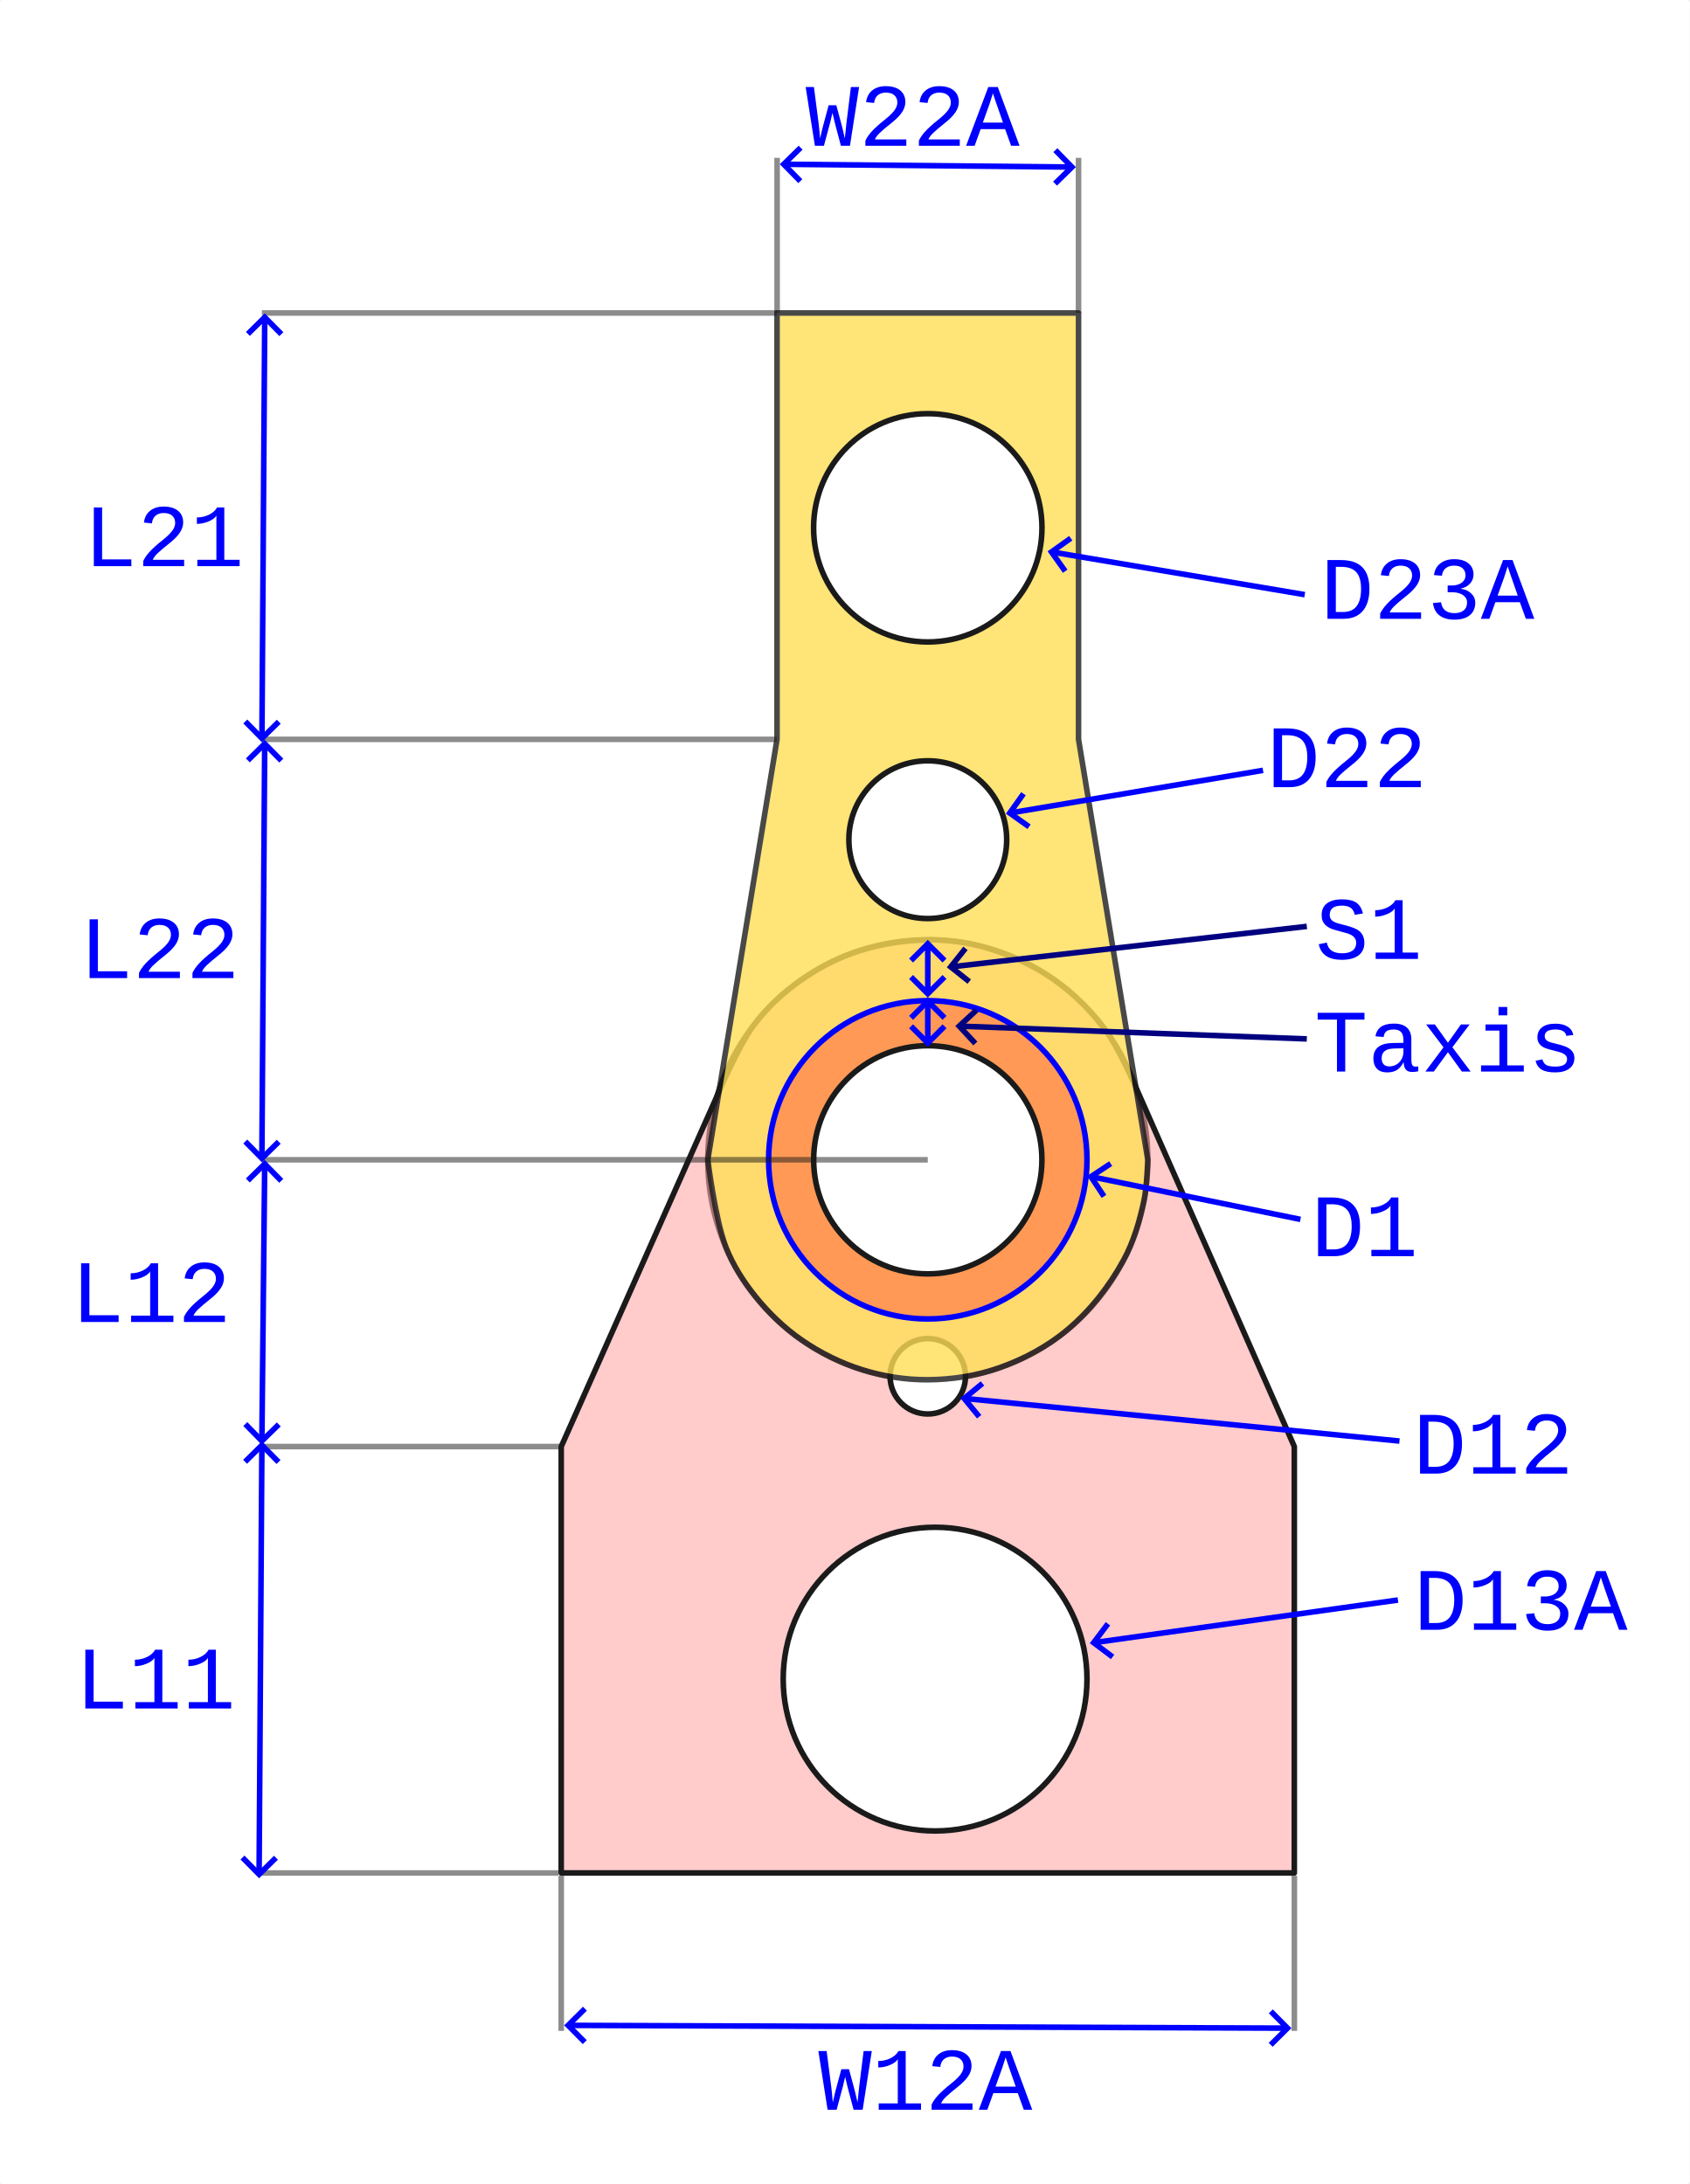
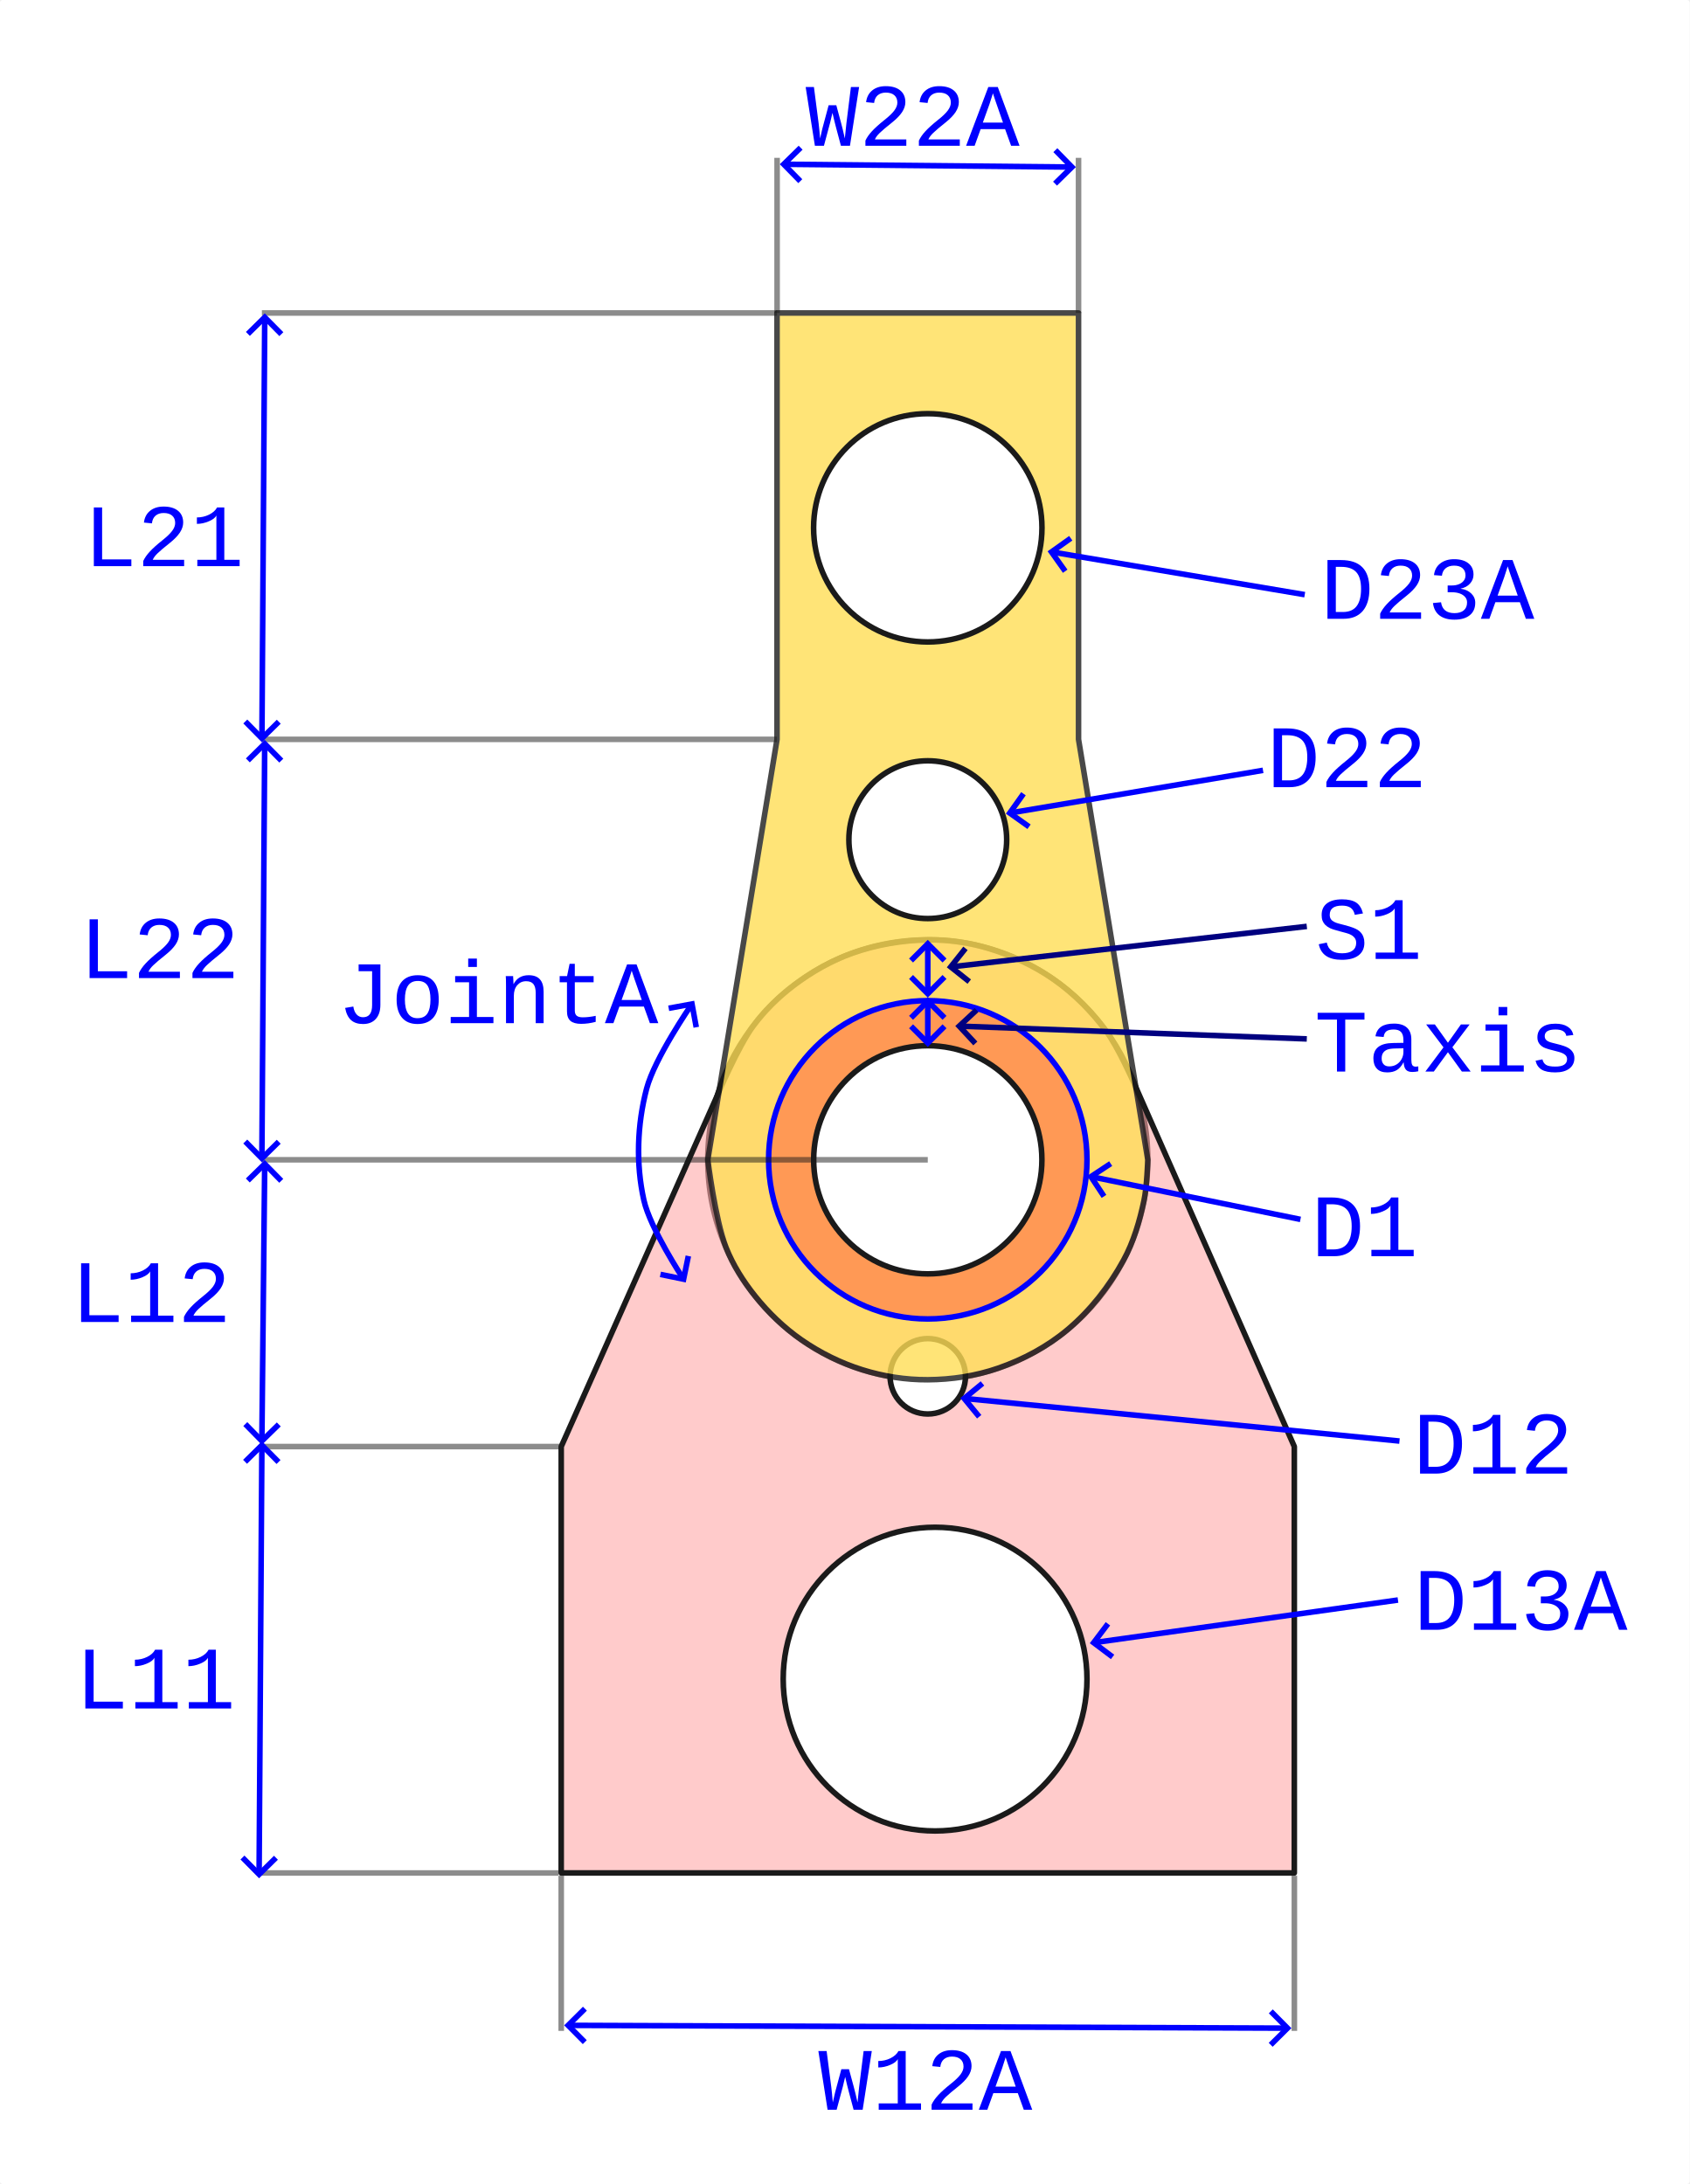
<svg xmlns="http://www.w3.org/2000/svg" width="303.356" height="392.204" viewBox="0 0 80.263 103.771" version="1.1" id="svg1">
  <defs id="defs1">
+     <rect x="2.5" y="274" width="81.5" height="62" id="rect23" />
    <rect x="464.412" y="128.876" width="49.568" height="37.087" id="rect21" />
    <rect x="459.576" y="198.271" width="48.303" height="49.09" id="rect20" />
    <rect x="458.311" y="304.264" width="59.481" height="38.135" id="rect12" />
    <rect x="452.973" y="366.039" width="66.345" height="45.805" id="rect7" />
    <rect x="411.794" y="431.621" width="74.733" height="44.992" id="rect18" />
    <rect x="432.384" y="430.096" width="50.33" height="35.841" id="rect17" />
    <rect x="431.621" y="392.729" width="134.214" height="76.258" id="rect16" />
    <rect x="431.621" y="512.455" width="64.819" height="50.33" id="rect15" />
    <rect x="362.226" y="118.2" width="60.625" height="39.654" id="rect14" />
    <rect x="254.321" y="465.937" width="63.676" height="40.417" id="rect13" />
    <rect x="365.658" y="292.45" width="64.438" height="42.323" id="rect11" />
    <rect x="354.982" y="231.443" width="49.186" height="28.597" id="rect10" />
    <rect x="361.282" y="221.622" width="71.987" height="51.227" id="rect9" />
    <marker style="overflow:visible" id="ArrowWide" refX="0" refY="0" orient="auto-start-reverse" markerWidth="1" markerHeight="1" viewBox="0 0 1 1" preserveAspectRatio="xMidYMid">
      <path style="fill:none;stroke:context-stroke;stroke-width:1;stroke-linecap:butt" d="M 3,-3 0,0 3,3" transform="rotate(180,0.125,0)" id="path7" />
    </marker>
    <marker style="overflow:visible" id="ArrowWide-9" refX="0" refY="0" orient="auto-start-reverse" markerWidth="1" markerHeight="1" viewBox="0 0 1 1" preserveAspectRatio="xMidYMid">
      <path style="fill:none;stroke:context-stroke;stroke-width:1;stroke-linecap:butt" d="M 3,-3 0,0 3,3" transform="rotate(180,0.125,0)" id="path7-2" />
    </marker>
    <marker style="overflow:visible" id="ArrowWide-9-1" refX="0" refY="0" orient="auto-start-reverse" markerWidth="1" markerHeight="1" viewBox="0 0 1 1" preserveAspectRatio="xMidYMid">
      <path style="fill:none;stroke:context-stroke;stroke-width:1;stroke-linecap:butt" d="M 3,-3 0,0 3,3" transform="rotate(180,0.125,0)" id="path7-2-2" />
    </marker>
    <marker style="overflow:visible" id="ArrowWide-9-7" refX="0" refY="0" orient="auto-start-reverse" markerWidth="1" markerHeight="1" viewBox="0 0 1 1" preserveAspectRatio="xMidYMid">
      <path style="fill:none;stroke:context-stroke;stroke-width:1;stroke-linecap:butt" d="M 3,-3 0,0 3,3" transform="rotate(180,0.125,0)" id="path7-2-8" />
    </marker>
    <marker style="overflow:visible" id="ArrowWide-5" refX="0" refY="0" orient="auto-start-reverse" markerWidth="1" markerHeight="1" viewBox="0 0 1 1" preserveAspectRatio="xMidYMid">
      <path style="fill:none;stroke:context-stroke;stroke-width:1;stroke-linecap:butt" d="M 3,-3 0,0 3,3" transform="rotate(180,0.125,0)" id="path7-5" />
    </marker>
    <marker style="overflow:visible" id="ArrowWide-5-9" refX="0" refY="0" orient="auto-start-reverse" markerWidth="1" markerHeight="1" viewBox="0 0 1 1" preserveAspectRatio="xMidYMid">
      <path style="fill:none;stroke:context-stroke;stroke-width:1;stroke-linecap:butt" d="M 3,-3 0,0 3,3" transform="rotate(180,0.125,0)" id="path7-5-3" />
    </marker>
    <marker style="overflow:visible" id="ArrowWide-4" refX="0" refY="0" orient="auto-start-reverse" markerWidth="1" markerHeight="1" viewBox="0 0 1 1" preserveAspectRatio="xMidYMid">
      <path style="fill:none;stroke:context-stroke;stroke-width:1;stroke-linecap:butt" d="M 3,-3 0,0 3,3" transform="rotate(180,0.125,0)" id="path7-4" />
    </marker>
    <marker style="overflow:visible" id="ArrowWide-1" refX="0" refY="0" orient="auto-start-reverse" markerWidth="1" markerHeight="1" viewBox="0 0 1 1" preserveAspectRatio="xMidYMid">
      <path style="fill:none;stroke:context-stroke;stroke-width:1;stroke-linecap:butt" d="M 3,-3 0,0 3,3" transform="rotate(180,0.125,0)" id="path7-9" />
    </marker>
    <marker style="overflow:visible" id="ArrowWide-1-5" refX="0" refY="0" orient="auto-start-reverse" markerWidth="1" markerHeight="1" viewBox="0 0 1 1" preserveAspectRatio="xMidYMid">
      <path style="fill:none;stroke:context-stroke;stroke-width:1;stroke-linecap:butt" d="M 3,-3 0,0 3,3" transform="rotate(180,0.125,0)" id="path7-9-0" />
    </marker>
    <marker style="overflow:visible" id="ArrowWide-1-6" refX="0" refY="0" orient="auto-start-reverse" markerWidth="1" markerHeight="1" viewBox="0 0 1 1" preserveAspectRatio="xMidYMid">
      <path style="fill:none;stroke:context-stroke;stroke-width:1;stroke-linecap:butt" d="M 3,-3 0,0 3,3" transform="rotate(180,0.125,0)" id="path7-9-3" />
    </marker>
    <marker style="overflow:visible" id="ArrowWide-1-6-5" refX="0" refY="0" orient="auto-start-reverse" markerWidth="1" markerHeight="1" viewBox="0 0 1 1" preserveAspectRatio="xMidYMid">
      <path style="fill:none;stroke:context-stroke;stroke-width:1;stroke-linecap:butt" d="M 3,-3 0,0 3,3" transform="rotate(180,0.125,0)" id="path7-9-3-5" />
    </marker>
  </defs>
  <g id="layer1" transform="translate(-30.53618,-19.84257)">
    <rect style="opacity:1;fill:#ffffff;fill-opacity:1;stroke:#ffffff;stroke-width:0.265;stroke-linejoin:round;stroke-dasharray:none" id="rect19" width="79.998" height="103.506" x="30.668" y="19.975" />
    <circle style="fill:none;stroke:#1a1a1a;stroke-width:0.265;stroke-linejoin:round" id="path1-2" cx="74.607" cy="74.949" r="10.451" />
    <path style="opacity:1;fill:#ffaaaa;fill-opacity:0.602;stroke:#1a1a1a;stroke-width:0.265;stroke-linejoin:round" d="m 57.195,88.575 7.427,-16.711 c 0,0 0.968,-2.284 1.694,-3.277 0.54,-0.738 1.209,-1.39 1.94,-1.938 0.846,-0.633 1.783,-1.172 2.78,-1.522 1.14,-0.4 2.363,-0.608 3.571,-0.629 0.965,-0.017 1.943,0.123 2.867,0.401 1.107,0.332 2.183,0.827 3.129,1.49 0.95,0.666 1.785,1.515 2.479,2.445 0.557,0.745 1.316,2.462 1.316,2.462 l 7.62,17.279 v 20.259 h -34.824 z" id="path3" />
    <circle style="fill:#ffffff;stroke:#1a1a1a;stroke-width:0.265;stroke-linejoin:round" id="path1-3-2-7" cx="74.607" cy="85.236" r="1.791" />
    <path style="opacity:0.8;fill:#ffdd55;stroke:#1a1a1a;stroke-width:0.265;stroke-linejoin:round" d="M 67.446,54.973 64.156,74.949 c 0,0 0.351,2.845 0.867,4.167 0.327,0.837 0.822,1.612 1.384,2.312 0.631,0.785 1.369,1.501 2.196,2.075 0.882,0.613 1.866,1.101 2.89,1.422 1.002,0.315 2.064,0.481 3.114,0.475 1.132,-0.007 2.282,-0.179 3.351,-0.552 1.186,-0.413 2.332,-1.022 3.292,-1.831 1.079,-0.909 1.974,-2.061 2.655,-3.296 0.484,-0.877 0.763,-1.863 0.974,-2.842 0.136,-0.632 0.18,-1.93 0.18,-1.93 L 81.768,54.973 V 34.714 H 67.446 Z" id="path4" />
    <circle style="fill:#ff9955;stroke:#0000ff;stroke-width:0.265;stroke-linejoin:round" id="path1-5" cx="74.607" cy="74.949" r="7.562" />
    <circle style="fill:#ffffff;stroke:#1a1a1a;stroke-width:0.265;stroke-linejoin:round" id="path1" cx="74.607" cy="74.949" r="5.421" />
    <path style="opacity:0.5;fill:#ffdd55;stroke:#1a1a1a;stroke-width:0.265;stroke-linejoin:round" d="M 74.607,74.949 H 42.976" id="path5" />
    <path style="opacity:0.5;fill:#ffdd55;stroke:#1a1a1a;stroke-width:0.265;stroke-linejoin:round" d="M 67.446,54.973 H 42.976" id="path5-6" />
    <path style="opacity:0.5;fill:#ffdd55;stroke:#1a1a1a;stroke-width:0.265;stroke-linejoin:round" d="M 67.446,34.714 H 42.976" id="path5-6-6" />
    <path style="opacity:0.5;fill:#ffdd55;stroke:#1a1a1a;stroke-width:0.265;stroke-linejoin:round" d="M 57.195,88.575 H 42.976" id="path5-6-9" />
    <path style="opacity:0.5;fill:#ffdd55;stroke:#1a1a1a;stroke-width:0.265;stroke-linejoin:round" d="M 57.063,108.835 H 42.844" id="path5-6-9-3" />
    <path style="opacity:1;fill:#0000ff;fill-opacity:0.602;stroke:#0000ff;stroke-width:0.265;stroke-linejoin:round;stroke-dasharray:none;marker-start:url(#ArrowWide);marker-end:url(#ArrowWide)" d="M 42.844,108.835 42.976,88.575" id="path6" />
    <path style="fill:#0000ff;fill-opacity:0.602;stroke:#0000ff;stroke-width:0.265;stroke-linejoin:round;stroke-dasharray:none;marker-start:url(#ArrowWide-9);marker-end:url(#ArrowWide-9)" d="M 42.976,88.243 43.109,75.212" id="path6-7" />
    <path style="fill:#0000ff;fill-opacity:0.602;stroke:#0000ff;stroke-width:0.265;stroke-linejoin:round;stroke-dasharray:none;marker-start:url(#ArrowWide-9-1);marker-end:url(#ArrowWide-9-1)" d="M 42.976,74.815 43.109,55.249" id="path6-7-1" />
    <path style="fill:#0000ff;fill-opacity:0.602;stroke:#0000ff;stroke-width:0.265;stroke-linejoin:round;stroke-dasharray:none;marker-start:url(#ArrowWide-9-7);marker-end:url(#ArrowWide-9-7)" d="M 42.978,54.858 43.111,34.985" id="path6-7-0" />
    <path style="opacity:0.5;fill:#ffdd55;stroke:#1a1a1a;stroke-width:0.265;stroke-linejoin:round" d="m 57.195,108.967 v 7.371" id="path5-6-9-3-0" />
    <path style="opacity:0.5;fill:#ffdd55;stroke:#1a1a1a;stroke-width:0.265;stroke-linejoin:round" d="m 92.02,108.967 v 7.371" id="path5-6-9-3-0-0" />
    <path style="fill:#0000ff;fill-opacity:0.602;stroke:#0000ff;stroke-width:0.265;stroke-linejoin:round;stroke-dasharray:none;marker-start:url(#ArrowWide-5);marker-end:url(#ArrowWide-5)" d="m 57.588,116.076 34.039,0.132" id="path6-6" />
    <path style="opacity:0.5;fill:#ffdd55;stroke:#1a1a1a;stroke-width:0.265;stroke-linejoin:round" d="m 67.449,27.343 v 7.371" id="path5-6-9-3-0-5" />
    <path style="opacity:0.5;fill:#ffdd55;stroke:#1a1a1a;stroke-width:0.265;stroke-linejoin:round" d="m 81.768,27.343 v 7.371" id="path5-6-9-3-0-0-2" />
    <path style="fill:#0000ff;fill-opacity:0.602;stroke:#0000ff;stroke-width:0.265;stroke-linejoin:round;stroke-dasharray:none;marker-start:url(#ArrowWide-5-9);marker-end:url(#ArrowWide-5-9)" d="m 67.83,27.648 13.558,0.132" id="path6-6-5" />
    <path style="opacity:1;fill:#0000ff;fill-opacity:0.602;stroke:#0000ff;stroke-width:0.265;stroke-linejoin:round;stroke-dasharray:none;marker-start:url(#ArrowWide);marker-end:url(#ArrowWide)" d="M 74.607,69.335 V 67.476" id="path8" />
    <path style="fill:#0000ff;fill-opacity:0.602;stroke:#0000ff;stroke-width:0.265;stroke-linejoin:round;stroke-dasharray:none;marker-start:url(#ArrowWide-4);marker-end:url(#ArrowWide-4)" d="M 74.607,66.991 V 64.753" id="path8-7" />
    <text xml:space="preserve" transform="matrix(0.2645833,0,0,0.2645833,-2.619992,8.351283)" id="text9" style="font-size:16px;line-height:normal;font-family:'Liberation Mono';-inkscape-font-specification:'Liberation Mono';text-decoration-color:#000000;white-space:pre;shape-inside:url(#rect9);display:inline;fill:#0000ff;stroke-width:1;-inkscape-stroke:none;stop-color:#000000">
      <tspan x="361.281" y="235.858" id="tspan1">Taxis</tspan>
    </text>
    <text xml:space="preserve" transform="matrix(0.2645833,0,0,0.2645833,-0.9079483,0.4035326)" id="text10" style="font-size:16px;line-height:normal;font-family:'Liberation Mono';-inkscape-font-specification:'Liberation Mono';text-decoration-color:#000000;white-space:pre;shape-inside:url(#rect10);display:inline;fill:#0000ff;stroke-width:1;-inkscape-stroke:none;stop-color:#000000">
      <tspan x="354.982" y="245.68" id="tspan2">S1</tspan>
    </text>
    <text xml:space="preserve" transform="matrix(0.2645833,0,0,0.2645833,-3.934443,-1.61413)" id="text11" style="font-size:16px;line-height:normal;font-family:'Liberation Mono';-inkscape-font-specification:'Liberation Mono';text-decoration-color:#000000;white-space:pre;shape-inside:url(#rect11);display:inline;fill:#0000ff;stroke-width:1;-inkscape-stroke:none;stop-color:#000000">
      <tspan x="365.658" y="306.686" id="tspan3">D1</tspan>
    </text>
    <path style="opacity:1;fill:#0000ff;fill-opacity:0.602;stroke:#0000ff;stroke-width:0.265;stroke-linejoin:round;stroke-dasharray:none;marker-start:url(#ArrowWide)" d="m 82.422,75.763 9.887,2.018" id="path11" />
    <path style="opacity:1;fill:#0000ff;fill-opacity:0.602;stroke:#000080;stroke-width:0.265;stroke-linejoin:round;stroke-dasharray:none;marker-start:url(#ArrowWide)" d="M 76.167,68.601 92.611,69.206" id="path12" />
    <path style="opacity:1;fill:#0000ff;fill-opacity:0.602;stroke:#000080;stroke-width:0.265;stroke-linejoin:round;stroke-dasharray:none;marker-start:url(#ArrowWide)" d="M 75.763,65.776 92.611,63.859" id="path13" />
    <text xml:space="preserve" transform="matrix(0.2645833,0,0,0.2645833,2.120426,-6.960937)" id="text13" style="font-size:16px;line-height:normal;font-family:'Liberation Mono';-inkscape-font-specification:'Liberation Mono';text-decoration-color:#000000;white-space:pre;shape-inside:url(#rect13);display:inline;fill:#0000ff;stroke-width:1;-inkscape-stroke:none;stop-color:#000000">
      <tspan x="254.32" y="480.174" id="tspan4">W12A</tspan>
    </text>
    <text xml:space="preserve" transform="matrix(0.2645833,0,0,0.2645833,-27.03293,-8.272418)" id="text14" style="font-size:16px;line-height:normal;font-family:'Liberation Mono';-inkscape-font-specification:'Liberation Mono';text-decoration-color:#000000;white-space:pre;shape-inside:url(#rect14);display:inline;fill:#0000ff;stroke-width:1;-inkscape-stroke:none;stop-color:#000000">
      <tspan x="362.227" y="132.436" id="tspan5">W22A</tspan>
    </text>
    <text xml:space="preserve" transform="matrix(0.2645833,0,0,0.2645833,-80.10122,-38.3356)" id="text15" style="font-size:16px;line-height:normal;font-family:'Liberation Mono';-inkscape-font-specification:'Liberation Mono';text-decoration-color:#000000;white-space:pre;shape-inside:url(#rect15);display:inline;fill:#0000ff;stroke-width:1;-inkscape-stroke:none;stop-color:#000000">
      <tspan x="431.621" y="526.692" id="tspan6">L11</tspan>
    </text>
    <text xml:space="preserve" transform="matrix(0.2645833,0,0,0.2645833,-80.30299,-25.01902)" id="text16" style="font-size:16px;line-height:normal;font-family:'Liberation Mono';-inkscape-font-specification:'Liberation Mono';text-decoration-color:#000000;white-space:pre;shape-inside:url(#rect16);display:inline;fill:#0000ff;stroke-width:1;-inkscape-stroke:none;stop-color:#000000">
      <tspan x="431.621" y="406.965" id="tspan7">L12</tspan>
    </text>
    <text xml:space="preserve" transform="matrix(0.2645833,0,0,0.2645833,-80.10122,-51.24864)" id="text17" style="font-size:16px;line-height:normal;font-family:'Liberation Mono';-inkscape-font-specification:'Liberation Mono';text-decoration-color:#000000;white-space:pre;shape-inside:url(#rect17);display:inline;fill:#0000ff;stroke-width:1;-inkscape-stroke:none;stop-color:#000000">
      <tspan x="432.383" y="444.332" id="tspan8">L22</tspan>
    </text>
    <text xml:space="preserve" transform="matrix(0.2645833,0,0,0.2645833,-74.45176,-71.2235)" id="text18" style="font-size:16px;line-height:normal;font-family:'Liberation Mono';-inkscape-font-specification:'Liberation Mono';text-decoration-color:#000000;white-space:pre;shape-inside:url(#rect18);display:inline;fill:#0000ff;stroke-width:1;-inkscape-stroke:none;stop-color:#000000">
      <tspan x="411.793" y="445.858" id="tspan9">L21</tspan>
    </text>
    <circle style="fill:#ffffff;stroke:#1a1a1a;stroke-width:0.265;stroke-linejoin:round" id="path1-3" cx="74.954" cy="99.624" r="7.215" />
    <circle style="fill:#ffffff;stroke:#1a1a1a;stroke-width:0.265;stroke-linejoin:round" id="path1-3-2" cx="74.607" cy="44.921" r="5.424" />
    <circle style="fill:#ffffff;stroke:#1a1a1a;stroke-width:0.265;stroke-linejoin:round" id="path1-3-2-2" cx="74.607" cy="59.739" r="3.748" />
    <text xml:space="preserve" transform="matrix(0.2645833,0,0,0.2645833,-22.16573,-3.333292)" id="text6" style="font-size:16px;line-height:normal;font-family:'Liberation Mono';-inkscape-font-specification:'Liberation Mono';text-decoration-color:#000000;white-space:pre;shape-inside:url(#rect7);display:inline;fill:#0000ff;stroke-width:1;-inkscape-stroke:none;stop-color:#000000">
      <tspan x="452.973" y="380.276" id="tspan10">D13A</tspan>
    </text>
    <text xml:space="preserve" transform="matrix(0.2645833,0,0,0.2645833,-23.60666,5.590083)" id="text12" style="font-size:16px;line-height:normal;font-family:'Liberation Mono';-inkscape-font-specification:'Liberation Mono';text-decoration-color:#000000;white-space:pre;shape-inside:url(#rect12);display:inline;fill:#0000ff;stroke-width:1;-inkscape-stroke:none;stop-color:#000000">
      <tspan x="458.311" y="318.5" id="tspan11">D12</tspan>
    </text>
    <text xml:space="preserve" transform="matrix(0.2645833,0,0,0.2645833,-30.89287,1.017852)" id="text19" style="font-size:16px;line-height:normal;font-family:'Liberation Mono';-inkscape-font-specification:'Liberation Mono';text-decoration-color:#000000;white-space:pre;shape-inside:url(#rect20);display:inline;fill:#0000ff;stroke-width:1;-inkscape-stroke:none;stop-color:#000000">
      <tspan x="459.576" y="212.508" id="tspan12">D22</tspan>
    </text>
    <text xml:space="preserve" transform="matrix(0.2645833,0,0,0.2645833,-29.61742,11.37864)" id="text20" style="font-size:16px;line-height:normal;font-family:'Liberation Mono';-inkscape-font-specification:'Liberation Mono';text-decoration-color:#000000;white-space:pre;shape-inside:url(#rect21);display:inline;fill:#0000ff;stroke-width:1;-inkscape-stroke:none;stop-color:#000000">
      <tspan x="464.412" y="143.113" id="tspan13">D23A</tspan>
    </text>
    <path style="fill:#0000ff;fill-opacity:0.602;stroke:#0000ff;stroke-width:0.265;stroke-linejoin:round;stroke-dasharray:none;marker-start:url(#ArrowWide-1)" d="m 76.402,86.295 20.611,2.018" id="path11-7" />
    <path style="fill:#0000ff;fill-opacity:0.602;stroke:#0000ff;stroke-width:0.265;stroke-linejoin:round;stroke-dasharray:none;marker-start:url(#ArrowWide-1-5)" d="m 82.553,97.884 14.388,-2.018" id="path11-7-6" />
    <path style="fill:#0000ff;fill-opacity:0.602;stroke:#0000ff;stroke-width:0.265;stroke-linejoin:round;stroke-dasharray:none;marker-start:url(#ArrowWide-1-6)" d="m 80.548,46.079 11.965,2.018" id="path11-7-0" />
    <path style="fill:#0000ff;fill-opacity:0.602;stroke:#0000ff;stroke-width:0.265;stroke-linejoin:round;stroke-dasharray:none;marker-start:url(#ArrowWide-1-6-5)" d="m 78.566,58.462 11.965,-2.018" id="path11-7-0-7" />
+     <path style="fill:none;stroke:#0000ff;stroke-width:0.265;stroke-linejoin:round;marker-start:url(#ArrowWide);marker-end:url(#ArrowWide)" d="m 63.368,67.601 c 0,0 -1.735,2.519 -2.117,3.969 -0.449,1.706 -0.516,3.569 -0.132,5.292 0.3,1.347 1.852,3.704 1.852,3.704" id="path2" />
+     <text xml:space="preserve" transform="matrix(0.2645833,0,0,0.2645833,45.90521,-7.805208)" id="text3" style="font-size:16px;line-height:normal;font-family:'Liberation Mono';-inkscape-font-specification:'Liberation Mono';text-decoration-color:#000000;white-space:pre;shape-inside:url(#rect23);fill:#0000ff;stroke-width:1;-inkscape-stroke:none;stop-color:#000000">
+       <tspan x="2.5" y="288.236" id="tspan14">JointA</tspan>
+     </text>
  </g>
</svg>
